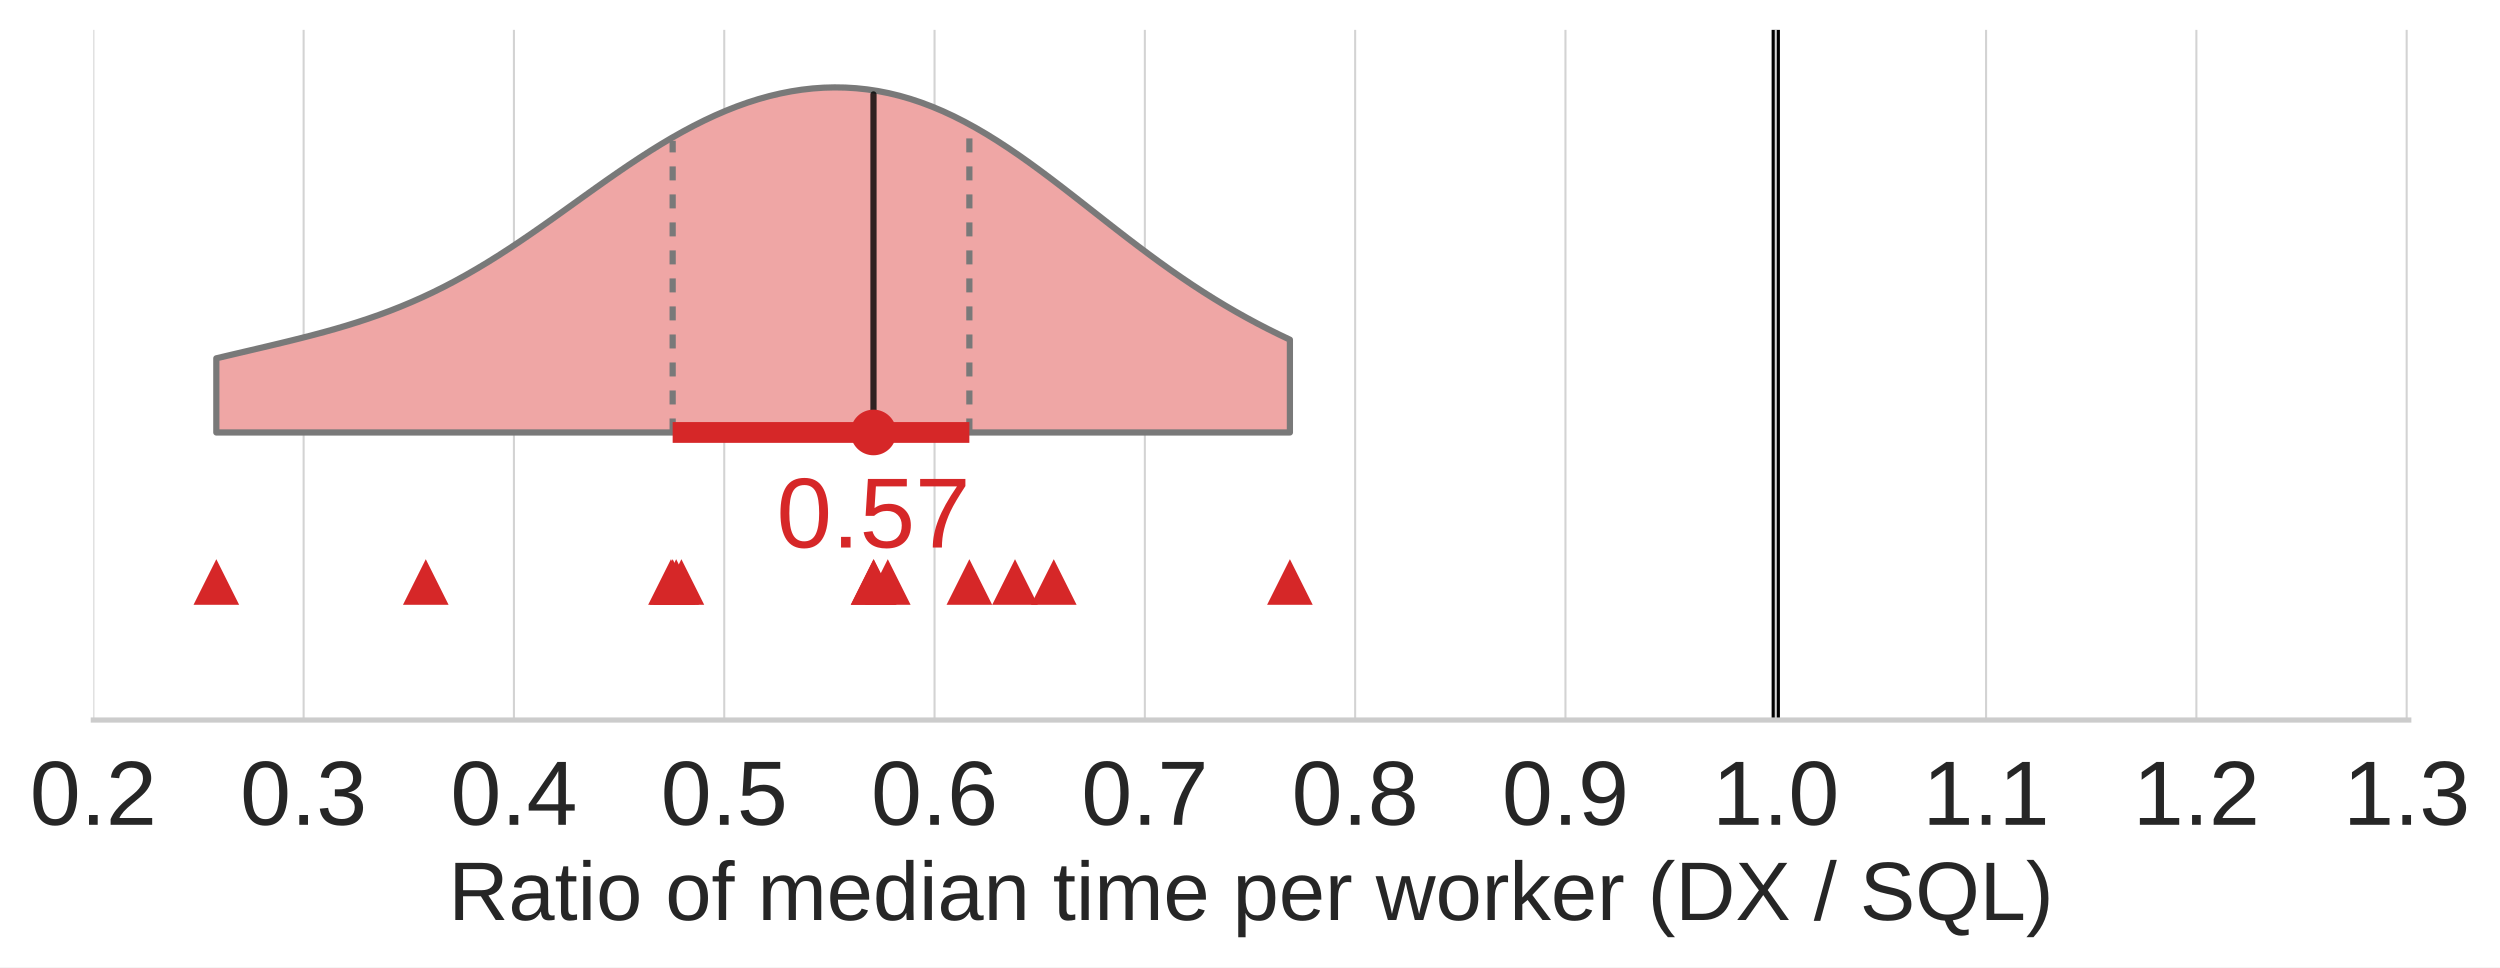
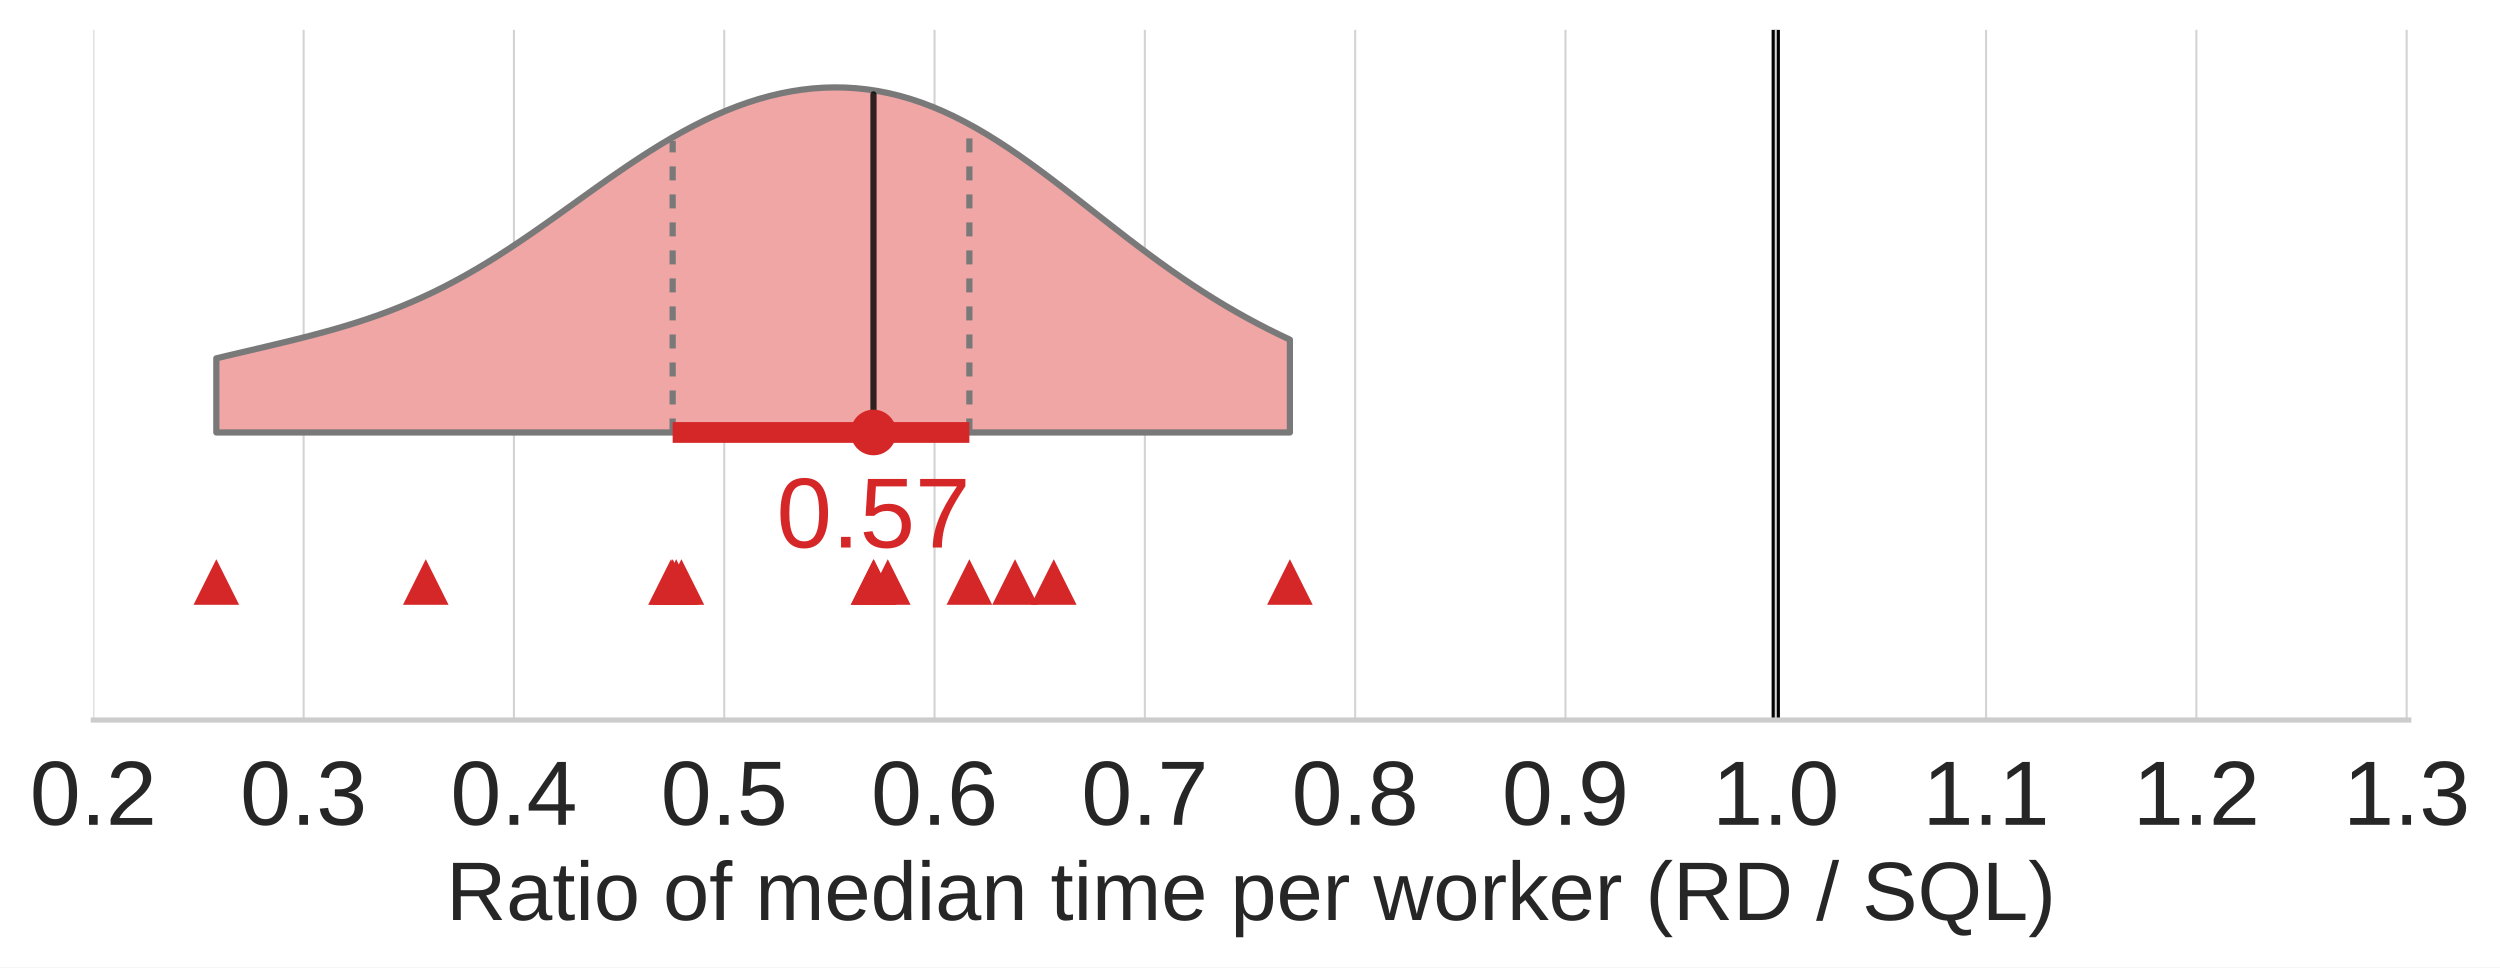
<svg xmlns="http://www.w3.org/2000/svg" xmlns:xlink="http://www.w3.org/1999/xlink" width="602.473pt" height="233.121pt" viewBox="0 0 602.473 233.121" version="1.1">
  <defs>
    <style type="text/css">*{stroke-linejoin: round; stroke-linecap: butt}</style>
  </defs>
  <g id="figure_1">
    <g id="patch_1">
      <path d="M 0 233.121  L 602.473 233.121  L 602.473 0  L 0 0  z " style="fill: #ffffff" />
    </g>
    <g id="axes_1">
      <g id="patch_2">
        <path d="M 22.49 173.52  L 580.49 173.52  L 580.49 7.2  L 22.49 7.2  z " style="fill: #ffffff" />
      </g>
      <g id="line2d_1">
-         <path d="M 427.94 234.121  L 427.94 -1  " clip-path="url(#pef288fae8e)" style="fill: none; stroke: #000000; stroke-width: 2; stroke-linecap: round" />
+         <path d="M 427.94 234.121  L 427.94 -1  " clip-path="url(#p27afa43da1)" style="fill: none; stroke: #000000; stroke-width: 2; stroke-linecap: round" />
      </g>
      <g id="matplotlib.axis_1">
        <g id="xtick_1">
          <g id="line2d_2">
-             <path d="M 22.49 173.52  L 22.49 7.2  " clip-path="url(#pef288fae8e)" style="fill: none; stroke: #d3d3d3; stroke-width: 0.5; stroke-linecap: round" />
+             <path d="M 22.49 173.52  L 22.49 7.2  " clip-path="url(#p27afa43da1)" style="fill: none; stroke: #d3d3d3; stroke-width: 0.5; stroke-linecap: round" />
          </g>
          <g id="text_1">
            <text style="fill: #262626; font: 22px 'Arial', 'DejaVu Sans', 'Liberation Sans', 'Bitstream Vera Sans', sans-serif; text-anchor: middle" x="22.49" y="198.767" transform="rotate(-0 22.49 198.7672)">0.2</text>
          </g>
        </g>
        <g id="xtick_2">
          <g id="line2d_3">
-             <path d="M 73.171 173.52  L 73.171 7.2  " clip-path="url(#pef288fae8e)" style="fill: none; stroke: #d3d3d3; stroke-width: 0.5; stroke-linecap: round" />
+             <path d="M 73.171 173.52  L 73.171 7.2  " clip-path="url(#p27afa43da1)" style="fill: none; stroke: #d3d3d3; stroke-width: 0.5; stroke-linecap: round" />
          </g>
          <g id="text_2">
            <text style="fill: #262626; font: 22px 'Arial', 'DejaVu Sans', 'Liberation Sans', 'Bitstream Vera Sans', sans-serif; text-anchor: middle" x="73.171" y="198.767" transform="rotate(-0 73.1712 198.7672)">0.3</text>
          </g>
        </g>
        <g id="xtick_3">
          <g id="line2d_4">
-             <path d="M 123.852 173.52  L 123.852 7.2  " clip-path="url(#pef288fae8e)" style="fill: none; stroke: #d3d3d3; stroke-width: 0.5; stroke-linecap: round" />
+             <path d="M 123.852 173.52  L 123.852 7.2  " clip-path="url(#p27afa43da1)" style="fill: none; stroke: #d3d3d3; stroke-width: 0.5; stroke-linecap: round" />
          </g>
          <g id="text_3">
            <text style="fill: #262626; font: 22px 'Arial', 'DejaVu Sans', 'Liberation Sans', 'Bitstream Vera Sans', sans-serif; text-anchor: middle" x="123.852" y="198.767" transform="rotate(-0 123.8524 198.7672)">0.4</text>
          </g>
        </g>
        <g id="xtick_4">
          <g id="line2d_5">
-             <path d="M 174.534 173.52  L 174.534 7.2  " clip-path="url(#pef288fae8e)" style="fill: none; stroke: #d3d3d3; stroke-width: 0.5; stroke-linecap: round" />
+             <path d="M 174.534 173.52  L 174.534 7.2  " clip-path="url(#p27afa43da1)" style="fill: none; stroke: #d3d3d3; stroke-width: 0.5; stroke-linecap: round" />
          </g>
          <g id="text_4">
            <text style="fill: #262626; font: 22px 'Arial', 'DejaVu Sans', 'Liberation Sans', 'Bitstream Vera Sans', sans-serif; text-anchor: middle" x="174.534" y="198.767" transform="rotate(-0 174.5336 198.7672)">0.5</text>
          </g>
        </g>
        <g id="xtick_5">
          <g id="line2d_6">
-             <path d="M 225.215 173.52  L 225.215 7.2  " clip-path="url(#pef288fae8e)" style="fill: none; stroke: #d3d3d3; stroke-width: 0.5; stroke-linecap: round" />
+             <path d="M 225.215 173.52  L 225.215 7.2  " clip-path="url(#p27afa43da1)" style="fill: none; stroke: #d3d3d3; stroke-width: 0.5; stroke-linecap: round" />
          </g>
          <g id="text_5">
            <text style="fill: #262626; font: 22px 'Arial', 'DejaVu Sans', 'Liberation Sans', 'Bitstream Vera Sans', sans-serif; text-anchor: middle" x="225.215" y="198.767" transform="rotate(-0 225.2148 198.7672)">0.6</text>
          </g>
        </g>
        <g id="xtick_6">
          <g id="line2d_7">
-             <path d="M 275.896 173.52  L 275.896 7.2  " clip-path="url(#pef288fae8e)" style="fill: none; stroke: #d3d3d3; stroke-width: 0.5; stroke-linecap: round" />
+             <path d="M 275.896 173.52  L 275.896 7.2  " clip-path="url(#p27afa43da1)" style="fill: none; stroke: #d3d3d3; stroke-width: 0.5; stroke-linecap: round" />
          </g>
          <g id="text_6">
            <text style="fill: #262626; font: 22px 'Arial', 'DejaVu Sans', 'Liberation Sans', 'Bitstream Vera Sans', sans-serif; text-anchor: middle" x="275.896" y="198.767" transform="rotate(-0 275.896 198.7672)">0.7</text>
          </g>
        </g>
        <g id="xtick_7">
          <g id="line2d_8">
-             <path d="M 326.577 173.52  L 326.577 7.2  " clip-path="url(#pef288fae8e)" style="fill: none; stroke: #d3d3d3; stroke-width: 0.5; stroke-linecap: round" />
+             <path d="M 326.577 173.52  L 326.577 7.2  " clip-path="url(#p27afa43da1)" style="fill: none; stroke: #d3d3d3; stroke-width: 0.5; stroke-linecap: round" />
          </g>
          <g id="text_7">
            <text style="fill: #262626; font: 22px 'Arial', 'DejaVu Sans', 'Liberation Sans', 'Bitstream Vera Sans', sans-serif; text-anchor: middle" x="326.577" y="198.767" transform="rotate(-0 326.5772 198.7672)">0.8</text>
          </g>
        </g>
        <g id="xtick_8">
          <g id="line2d_9">
-             <path d="M 377.258 173.52  L 377.258 7.2  " clip-path="url(#pef288fae8e)" style="fill: none; stroke: #d3d3d3; stroke-width: 0.5; stroke-linecap: round" />
+             <path d="M 377.258 173.52  L 377.258 7.2  " clip-path="url(#p27afa43da1)" style="fill: none; stroke: #d3d3d3; stroke-width: 0.5; stroke-linecap: round" />
          </g>
          <g id="text_8">
            <text style="fill: #262626; font: 22px 'Arial', 'DejaVu Sans', 'Liberation Sans', 'Bitstream Vera Sans', sans-serif; text-anchor: middle" x="377.258" y="198.767" transform="rotate(-0 377.2584 198.7672)">0.9</text>
          </g>
        </g>
        <g id="xtick_9">
          <g id="line2d_10">
-             <path d="M 427.94 173.52  L 427.94 7.2  " clip-path="url(#pef288fae8e)" style="fill: none; stroke: #d3d3d3; stroke-width: 0.5; stroke-linecap: round" />
+             <path d="M 427.94 173.52  L 427.94 7.2  " clip-path="url(#p27afa43da1)" style="fill: none; stroke: #d3d3d3; stroke-width: 0.5; stroke-linecap: round" />
          </g>
          <g id="text_9">
            <text style="fill: #262626; font: 22px 'Arial', 'DejaVu Sans', 'Liberation Sans', 'Bitstream Vera Sans', sans-serif; text-anchor: middle" x="427.94" y="198.767" transform="rotate(-0 427.9396 198.7672)">1.0</text>
          </g>
        </g>
        <g id="xtick_10">
          <g id="line2d_11">
-             <path d="M 478.621 173.52  L 478.621 7.2  " clip-path="url(#pef288fae8e)" style="fill: none; stroke: #d3d3d3; stroke-width: 0.5; stroke-linecap: round" />
+             <path d="M 478.621 173.52  L 478.621 7.2  " clip-path="url(#p27afa43da1)" style="fill: none; stroke: #d3d3d3; stroke-width: 0.5; stroke-linecap: round" />
          </g>
          <g id="text_10">
            <text style="fill: #262626; font: 22px 'Arial', 'DejaVu Sans', 'Liberation Sans', 'Bitstream Vera Sans', sans-serif; text-anchor: middle" x="478.621" y="198.767" transform="rotate(-0 478.6208 198.7672)">1.1</text>
          </g>
        </g>
        <g id="xtick_11">
          <g id="line2d_12">
-             <path d="M 529.302 173.52  L 529.302 7.2  " clip-path="url(#pef288fae8e)" style="fill: none; stroke: #d3d3d3; stroke-width: 0.5; stroke-linecap: round" />
+             <path d="M 529.302 173.52  L 529.302 7.2  " clip-path="url(#p27afa43da1)" style="fill: none; stroke: #d3d3d3; stroke-width: 0.5; stroke-linecap: round" />
          </g>
          <g id="text_11">
            <text style="fill: #262626; font: 22px 'Arial', 'DejaVu Sans', 'Liberation Sans', 'Bitstream Vera Sans', sans-serif; text-anchor: middle" x="529.302" y="198.767" transform="rotate(-0 529.302 198.7672)">1.2</text>
          </g>
        </g>
        <g id="xtick_12">
          <g id="line2d_13">
-             <path d="M 579.983 173.52  L 579.983 7.2  " clip-path="url(#pef288fae8e)" style="fill: none; stroke: #d3d3d3; stroke-width: 0.5; stroke-linecap: round" />
+             <path d="M 579.983 173.52  L 579.983 7.2  " clip-path="url(#p27afa43da1)" style="fill: none; stroke: #d3d3d3; stroke-width: 0.5; stroke-linecap: round" />
          </g>
          <g id="text_12">
            <text style="fill: #262626; font: 22px 'Arial', 'DejaVu Sans', 'Liberation Sans', 'Bitstream Vera Sans', sans-serif; text-anchor: middle" x="579.983" y="198.767" transform="rotate(-0 579.9832 198.7672)">1.3</text>
          </g>
        </g>
        <g id="text_13">
-           <text style="fill: #262626; font: 20px 'Arial', 'DejaVu Sans', 'Liberation Sans', 'Bitstream Vera Sans', sans-serif; text-anchor: middle" x="301.49" y="221.712" transform="rotate(-0 301.49 221.7116)">Ratio of median time per worker (DX / SQL)</text>
+           <text style="fill: #262626; font: 20px 'Arial', 'DejaVu Sans', 'Liberation Sans', 'Bitstream Vera Sans', sans-serif; text-anchor: middle" x="301.49" y="221.712" transform="rotate(-0 301.49 221.7116)">Ratio of median time per worker (RD / SQL)</text>
        </g>
      </g>
      <g id="matplotlib.axis_2">
        <g id="ytick_1" />
      </g>
      <g id="patch_3">
-         <path d="M -78.872 104.22  L -78.872 104.22  L -78.872 104.22  L -78.872 104.22  z " clip-path="url(#pef288fae8e)" style="fill: #f2f0f0; stroke: #797979; stroke-width: 0.75; stroke-linejoin: miter" />
+         <path d="M -78.872 104.22  L -78.872 104.22  L -78.872 104.22  L -78.872 104.22  z " clip-path="url(#p27afa43da1)" style="fill: #f2f0f0; stroke: #797979; stroke-width: 0.75; stroke-linejoin: miter" />
      </g>
      <g id="patch_4">
-         <path d="M -78.872 104.22  L -78.872 104.22  L -78.872 104.22  L -78.872 104.22  z " clip-path="url(#pef288fae8e)" style="fill: #efa6a5; stroke: #797979; stroke-width: 0.75; stroke-linejoin: miter" />
+         <path d="M -78.872 104.22  L -78.872 104.22  L -78.872 104.22  L -78.872 104.22  z " clip-path="url(#p27afa43da1)" style="fill: #efa6a5; stroke: #797979; stroke-width: 0.75; stroke-linejoin: miter" />
      </g>
      <g id="PolyCollection_1">
        <defs>
-           <path id="m9092233032" d="M 52.132 -146.77  L 52.132 -128.901  L 54.745 -128.901  L 57.359 -128.901  L 59.972 -128.901  L 62.585 -128.901  L 65.199 -128.901  L 67.812 -128.901  L 70.425 -128.901  L 73.039 -128.901  L 75.652 -128.901  L 78.266 -128.901  L 80.879 -128.901  L 83.492 -128.901  L 86.106 -128.901  L 88.719 -128.901  L 91.332 -128.901  L 93.946 -128.901  L 96.559 -128.901  L 99.172 -128.901  L 101.786 -128.901  L 104.399 -128.901  L 107.012 -128.901  L 109.626 -128.901  L 112.239 -128.901  L 114.852 -128.901  L 117.466 -128.901  L 120.079 -128.901  L 122.692 -128.901  L 125.306 -128.901  L 127.919 -128.901  L 130.532 -128.901  L 133.146 -128.901  L 135.759 -128.901  L 138.372 -128.901  L 140.986 -128.901  L 143.599 -128.901  L 146.212 -128.901  L 148.826 -128.901  L 151.439 -128.901  L 154.053 -128.901  L 156.666 -128.901  L 159.279 -128.901  L 161.893 -128.901  L 164.506 -128.901  L 167.119 -128.901  L 169.733 -128.901  L 172.346 -128.901  L 174.959 -128.901  L 177.573 -128.901  L 180.186 -128.901  L 182.799 -128.901  L 185.413 -128.901  L 188.026 -128.901  L 190.639 -128.901  L 193.253 -128.901  L 195.866 -128.901  L 198.479 -128.901  L 201.093 -128.901  L 203.706 -128.901  L 206.319 -128.901  L 208.933 -128.901  L 211.546 -128.901  L 214.159 -128.901  L 216.773 -128.901  L 219.386 -128.901  L 221.999 -128.901  L 224.613 -128.901  L 227.226 -128.901  L 229.84 -128.901  L 232.453 -128.901  L 235.066 -128.901  L 237.68 -128.901  L 240.293 -128.901  L 242.906 -128.901  L 245.52 -128.901  L 248.133 -128.901  L 250.746 -128.901  L 253.36 -128.901  L 255.973 -128.901  L 258.586 -128.901  L 261.2 -128.901  L 263.813 -128.901  L 266.426 -128.901  L 269.04 -128.901  L 271.653 -128.901  L 274.266 -128.901  L 276.88 -128.901  L 279.493 -128.901  L 282.106 -128.901  L 284.72 -128.901  L 287.333 -128.901  L 289.946 -128.901  L 292.56 -128.901  L 295.173 -128.901  L 297.786 -128.901  L 300.4 -128.901  L 303.013 -128.901  L 305.627 -128.901  L 308.24 -128.901  L 310.853 -128.901  L 310.853 -151.263  L 310.853 -151.263  L 308.24 -152.506  L 305.627 -153.801  L 303.013 -155.151  L 300.4 -156.557  L 297.786 -158.022  L 295.173 -159.546  L 292.56 -161.13  L 289.946 -162.775  L 287.333 -164.478  L 284.72 -166.24  L 282.106 -168.056  L 279.493 -169.923  L 276.88 -171.837  L 274.266 -173.793  L 271.653 -175.784  L 269.04 -177.802  L 266.426 -179.84  L 263.813 -181.89  L 261.2 -183.94  L 258.586 -185.983  L 255.973 -188.007  L 253.36 -190.003  L 250.746 -191.959  L 248.133 -193.867  L 245.52 -195.716  L 242.906 -197.498  L 240.293 -199.202  L 237.68 -200.822  L 235.066 -202.349  L 232.453 -203.778  L 229.84 -205.104  L 227.226 -206.32  L 224.613 -207.424  L 221.999 -208.413  L 219.386 -209.285  L 216.773 -210.038  L 214.159 -210.671  L 211.546 -211.186  L 208.933 -211.581  L 206.319 -211.858  L 203.706 -212.017  L 201.093 -212.061  L 198.479 -211.99  L 195.866 -211.806  L 193.253 -211.509  L 190.639 -211.103  L 188.026 -210.588  L 185.413 -209.966  L 182.799 -209.238  L 180.186 -208.407  L 177.573 -207.474  L 174.959 -206.441  L 172.346 -205.313  L 169.733 -204.09  L 167.119 -202.779  L 164.506 -201.382  L 161.893 -199.904  L 159.279 -198.352  L 156.666 -196.731  L 154.053 -195.048  L 151.439 -193.312  L 148.826 -191.53  L 146.212 -189.711  L 143.599 -187.865  L 140.986 -185.999  L 138.372 -184.125  L 135.759 -182.251  L 133.146 -180.387  L 130.532 -178.543  L 127.919 -176.726  L 125.306 -174.945  L 122.692 -173.208  L 120.079 -171.521  L 117.466 -169.89  L 114.852 -168.32  L 112.239 -166.815  L 109.626 -165.378  L 107.012 -164.009  L 104.399 -162.711  L 101.786 -161.483  L 99.172 -160.324  L 96.559 -159.231  L 93.946 -158.203  L 91.332 -157.235  L 88.719 -156.324  L 86.106 -155.464  L 83.492 -154.652  L 80.879 -153.882  L 78.266 -153.149  L 75.652 -152.447  L 73.039 -151.771  L 70.425 -151.117  L 67.812 -150.478  L 65.199 -149.852  L 62.585 -149.233  L 59.972 -148.618  L 57.359 -148.005  L 54.745 -147.389  L 52.132 -146.77  z " style="stroke: #797979; stroke-width: 1.5" />
+           <path id="mb15869991a" d="M 52.132 -146.77  L 52.132 -128.901  L 54.745 -128.901  L 57.359 -128.901  L 59.972 -128.901  L 62.585 -128.901  L 65.199 -128.901  L 67.812 -128.901  L 70.425 -128.901  L 73.039 -128.901  L 75.652 -128.901  L 78.266 -128.901  L 80.879 -128.901  L 83.492 -128.901  L 86.106 -128.901  L 88.719 -128.901  L 91.332 -128.901  L 93.946 -128.901  L 96.559 -128.901  L 99.172 -128.901  L 101.786 -128.901  L 104.399 -128.901  L 107.012 -128.901  L 109.626 -128.901  L 112.239 -128.901  L 114.852 -128.901  L 117.466 -128.901  L 120.079 -128.901  L 122.692 -128.901  L 125.306 -128.901  L 127.919 -128.901  L 130.532 -128.901  L 133.146 -128.901  L 135.759 -128.901  L 138.372 -128.901  L 140.986 -128.901  L 143.599 -128.901  L 146.212 -128.901  L 148.826 -128.901  L 151.439 -128.901  L 154.053 -128.901  L 156.666 -128.901  L 159.279 -128.901  L 161.893 -128.901  L 164.506 -128.901  L 167.119 -128.901  L 169.733 -128.901  L 172.346 -128.901  L 174.959 -128.901  L 177.573 -128.901  L 180.186 -128.901  L 182.799 -128.901  L 185.413 -128.901  L 188.026 -128.901  L 190.639 -128.901  L 193.253 -128.901  L 195.866 -128.901  L 198.479 -128.901  L 201.093 -128.901  L 203.706 -128.901  L 206.319 -128.901  L 208.933 -128.901  L 211.546 -128.901  L 214.159 -128.901  L 216.773 -128.901  L 219.386 -128.901  L 221.999 -128.901  L 224.613 -128.901  L 227.226 -128.901  L 229.84 -128.901  L 232.453 -128.901  L 235.066 -128.901  L 237.68 -128.901  L 240.293 -128.901  L 242.906 -128.901  L 245.52 -128.901  L 248.133 -128.901  L 250.746 -128.901  L 253.36 -128.901  L 255.973 -128.901  L 258.586 -128.901  L 261.2 -128.901  L 263.813 -128.901  L 266.426 -128.901  L 269.04 -128.901  L 271.653 -128.901  L 274.266 -128.901  L 276.88 -128.901  L 279.493 -128.901  L 282.106 -128.901  L 284.72 -128.901  L 287.333 -128.901  L 289.946 -128.901  L 292.56 -128.901  L 295.173 -128.901  L 297.786 -128.901  L 300.4 -128.901  L 303.013 -128.901  L 305.627 -128.901  L 308.24 -128.901  L 310.853 -128.901  L 310.853 -151.263  L 310.853 -151.263  L 308.24 -152.506  L 305.627 -153.801  L 303.013 -155.151  L 300.4 -156.557  L 297.786 -158.022  L 295.173 -159.546  L 292.56 -161.13  L 289.946 -162.775  L 287.333 -164.478  L 284.72 -166.24  L 282.106 -168.056  L 279.493 -169.923  L 276.88 -171.837  L 274.266 -173.793  L 271.653 -175.784  L 269.04 -177.802  L 266.426 -179.84  L 263.813 -181.89  L 261.2 -183.94  L 258.586 -185.983  L 255.973 -188.007  L 253.36 -190.003  L 250.746 -191.959  L 248.133 -193.867  L 245.52 -195.716  L 242.906 -197.498  L 240.293 -199.202  L 237.68 -200.822  L 235.066 -202.349  L 232.453 -203.778  L 229.84 -205.104  L 227.226 -206.32  L 224.613 -207.424  L 221.999 -208.413  L 219.386 -209.285  L 216.773 -210.038  L 214.159 -210.671  L 211.546 -211.186  L 208.933 -211.581  L 206.319 -211.858  L 203.706 -212.017  L 201.093 -212.061  L 198.479 -211.99  L 195.866 -211.806  L 193.253 -211.509  L 190.639 -211.103  L 188.026 -210.588  L 185.413 -209.966  L 182.799 -209.238  L 180.186 -208.407  L 177.573 -207.474  L 174.959 -206.441  L 172.346 -205.313  L 169.733 -204.09  L 167.119 -202.779  L 164.506 -201.382  L 161.893 -199.904  L 159.279 -198.352  L 156.666 -196.731  L 154.053 -195.048  L 151.439 -193.312  L 148.826 -191.53  L 146.212 -189.711  L 143.599 -187.865  L 140.986 -185.999  L 138.372 -184.125  L 135.759 -182.251  L 133.146 -180.387  L 130.532 -178.543  L 127.919 -176.726  L 125.306 -174.945  L 122.692 -173.208  L 120.079 -171.521  L 117.466 -169.89  L 114.852 -168.32  L 112.239 -166.815  L 109.626 -165.378  L 107.012 -164.009  L 104.399 -162.711  L 101.786 -161.483  L 99.172 -160.324  L 96.559 -159.231  L 93.946 -158.203  L 91.332 -157.235  L 88.719 -156.324  L 86.106 -155.464  L 83.492 -154.652  L 80.879 -153.882  L 78.266 -153.149  L 75.652 -152.447  L 73.039 -151.771  L 70.425 -151.117  L 67.812 -150.478  L 65.199 -149.852  L 62.585 -149.233  L 59.972 -148.618  L 57.359 -148.005  L 54.745 -147.389  L 52.132 -146.77  z " style="stroke: #797979; stroke-width: 1.5" />
        </defs>
-         <g clip-path="url(#pef288fae8e)">
-           <use xlink:href="#m9092233032" x="0" y="233.121" style="fill: #efa6a5; stroke: #797979; stroke-width: 1.5" />
+         <g clip-path="url(#p27afa43da1)">
+           <use xlink:href="#mb15869991a" x="0" y="233.121" style="fill: #efa6a5; stroke: #797979; stroke-width: 1.5" />
        </g>
      </g>
      <g id="line2d_14">
-         <path d="M 162.104 104.22  L 162.104 33.927  " clip-path="url(#pef288fae8e)" style="fill: none; stroke-dasharray: 3.375,3.375; stroke-dashoffset: 0; stroke: #797979; stroke-width: 1.5" />
+         <path d="M 162.104 104.22  L 162.104 33.927  " clip-path="url(#p27afa43da1)" style="fill: none; stroke-dasharray: 3.375,3.375; stroke-dashoffset: 0; stroke: #797979; stroke-width: 1.5" />
      </g>
      <g id="line2d_15">
-         <path d="M 210.501 104.22  L 210.501 22.758  " clip-path="url(#pef288fae8e)" style="fill: none; stroke: #000000; stroke-opacity: 0.8; stroke-width: 1.5; stroke-linecap: round" />
+         <path d="M 210.501 104.22  L 210.501 22.758  " clip-path="url(#p27afa43da1)" style="fill: none; stroke: #000000; stroke-opacity: 0.8; stroke-width: 1.5; stroke-linecap: round" />
      </g>
      <g id="line2d_16">
-         <path d="M 233.606 104.22  L 233.606 30.091  " clip-path="url(#pef288fae8e)" style="fill: none; stroke-dasharray: 3.375,3.375; stroke-dashoffset: 0; stroke: #797979; stroke-width: 1.5" />
+         <path d="M 233.606 104.22  L 233.606 30.091  " clip-path="url(#p27afa43da1)" style="fill: none; stroke-dasharray: 3.375,3.375; stroke-dashoffset: 0; stroke: #797979; stroke-width: 1.5" />
      </g>
      <g id="patch_5">
        <path d="M 22.49 173.52  L 580.49 173.52  " style="fill: none; stroke: #cccccc; stroke-width: 1.25; stroke-linejoin: miter; stroke-linecap: square" />
      </g>
      <g id="text_14">
        <text style="fill: #d62728; font: 24px 'Arial', 'DejaVu Sans', 'Liberation Sans', 'Bitstream Vera Sans', sans-serif; text-anchor: middle" x="210.501" y="131.94" transform="rotate(-0 210.501 131.94)">0.57</text>
      </g>
      <g id="line2d_17">
        <defs>
-           <path id="m3877ad50af" d="M 0 -5.5  L -5.5 5.5  L 5.5 5.5  z " />
+           <path id="m9db7a33d11" d="M 0 -5.5  L -5.5 5.5  L 5.5 5.5  z " />
        </defs>
-         <g clip-path="url(#pef288fae8e)">
-           <use xlink:href="#m3877ad50af" x="210.557" y="140.256" style="fill: #d62728" />
-           <use xlink:href="#m3877ad50af" x="102.609" y="140.256" style="fill: #d62728" />
-           <use xlink:href="#m3877ad50af" x="244.607" y="140.256" style="fill: #d62728" />
-           <use xlink:href="#m3877ad50af" x="213.949" y="140.256" style="fill: #d62728" />
-           <use xlink:href="#m3877ad50af" x="52.132" y="140.256" style="fill: #d62728" />
-           <use xlink:href="#m3877ad50af" x="310.853" y="140.256" style="fill: #d62728" />
-           <use xlink:href="#m3877ad50af" x="162.104" y="140.256" style="fill: #d62728" />
-           <use xlink:href="#m3877ad50af" x="162.95" y="140.256" style="fill: #d62728" />
-           <use xlink:href="#m3877ad50af" x="210.501" y="140.256" style="fill: #d62728" />
-           <use xlink:href="#m3877ad50af" x="253.948" y="140.256" style="fill: #d62728" />
-           <use xlink:href="#m3877ad50af" x="161.694" y="140.256" style="fill: #d62728" />
-           <use xlink:href="#m3877ad50af" x="233.606" y="140.256" style="fill: #d62728" />
-           <use xlink:href="#m3877ad50af" x="164.21" y="140.256" style="fill: #d62728" />
+         <g clip-path="url(#p27afa43da1)">
+           <use xlink:href="#m9db7a33d11" x="210.557" y="140.256" style="fill: #d62728" />
+           <use xlink:href="#m9db7a33d11" x="102.609" y="140.256" style="fill: #d62728" />
+           <use xlink:href="#m9db7a33d11" x="244.607" y="140.256" style="fill: #d62728" />
+           <use xlink:href="#m9db7a33d11" x="213.949" y="140.256" style="fill: #d62728" />
+           <use xlink:href="#m9db7a33d11" x="52.132" y="140.256" style="fill: #d62728" />
+           <use xlink:href="#m9db7a33d11" x="310.853" y="140.256" style="fill: #d62728" />
+           <use xlink:href="#m9db7a33d11" x="162.104" y="140.256" style="fill: #d62728" />
+           <use xlink:href="#m9db7a33d11" x="162.95" y="140.256" style="fill: #d62728" />
+           <use xlink:href="#m9db7a33d11" x="210.501" y="140.256" style="fill: #d62728" />
+           <use xlink:href="#m9db7a33d11" x="253.948" y="140.256" style="fill: #d62728" />
+           <use xlink:href="#m9db7a33d11" x="161.694" y="140.256" style="fill: #d62728" />
+           <use xlink:href="#m9db7a33d11" x="233.606" y="140.256" style="fill: #d62728" />
+           <use xlink:href="#m9db7a33d11" x="164.21" y="140.256" style="fill: #d62728" />
        </g>
      </g>
      <g id="LineCollection_1">
-         <path d="M 162.104 104.22  L 233.606 104.22  " clip-path="url(#pef288fae8e)" style="fill: none; stroke: #d62728; stroke-width: 5" />
+         <path d="M 162.104 104.22  L 233.606 104.22  " clip-path="url(#p27afa43da1)" style="fill: none; stroke: #d62728; stroke-width: 5" />
      </g>
      <g id="line2d_18">
        <defs>
-           <path id="m7791746c4a" d="M 0 5  C 1.326 5 2.598 4.473 3.536 3.536  C 4.473 2.598 5 1.326 5 0  C 5 -1.326 4.473 -2.598 3.536 -3.536  C 2.598 -4.473 1.326 -5 0 -5  C -1.326 -5 -2.598 -4.473 -3.536 -3.536  C -4.473 -2.598 -5 -1.326 -5 0  C -5 1.326 -4.473 2.598 -3.536 3.536  C -2.598 4.473 -1.326 5 0 5  z " style="stroke: #d62728" />
+           <path id="maf5ed2447c" d="M 0 5  C 1.326 5 2.598 4.473 3.536 3.536  C 4.473 2.598 5 1.326 5 0  C 5 -1.326 4.473 -2.598 3.536 -3.536  C 2.598 -4.473 1.326 -5 0 -5  C -1.326 -5 -2.598 -4.473 -3.536 -3.536  C -4.473 -2.598 -5 -1.326 -5 0  C -5 1.326 -4.473 2.598 -3.536 3.536  C -2.598 4.473 -1.326 5 0 5  z " style="stroke: #d62728" />
        </defs>
-         <g clip-path="url(#pef288fae8e)">
-           <use xlink:href="#m7791746c4a" x="210.501" y="104.22" style="fill: #d62728; stroke: #d62728" />
+         <g clip-path="url(#p27afa43da1)">
+           <use xlink:href="#maf5ed2447c" x="210.501" y="104.22" style="fill: #d62728; stroke: #d62728" />
        </g>
      </g>
    </g>
  </g>
  <defs>
-     <clipPath id="pef288fae8e">
+     <clipPath id="p27afa43da1">
      <rect x="22.49" y="7.2" width="558" height="166.32" />
    </clipPath>
  </defs>
</svg>
